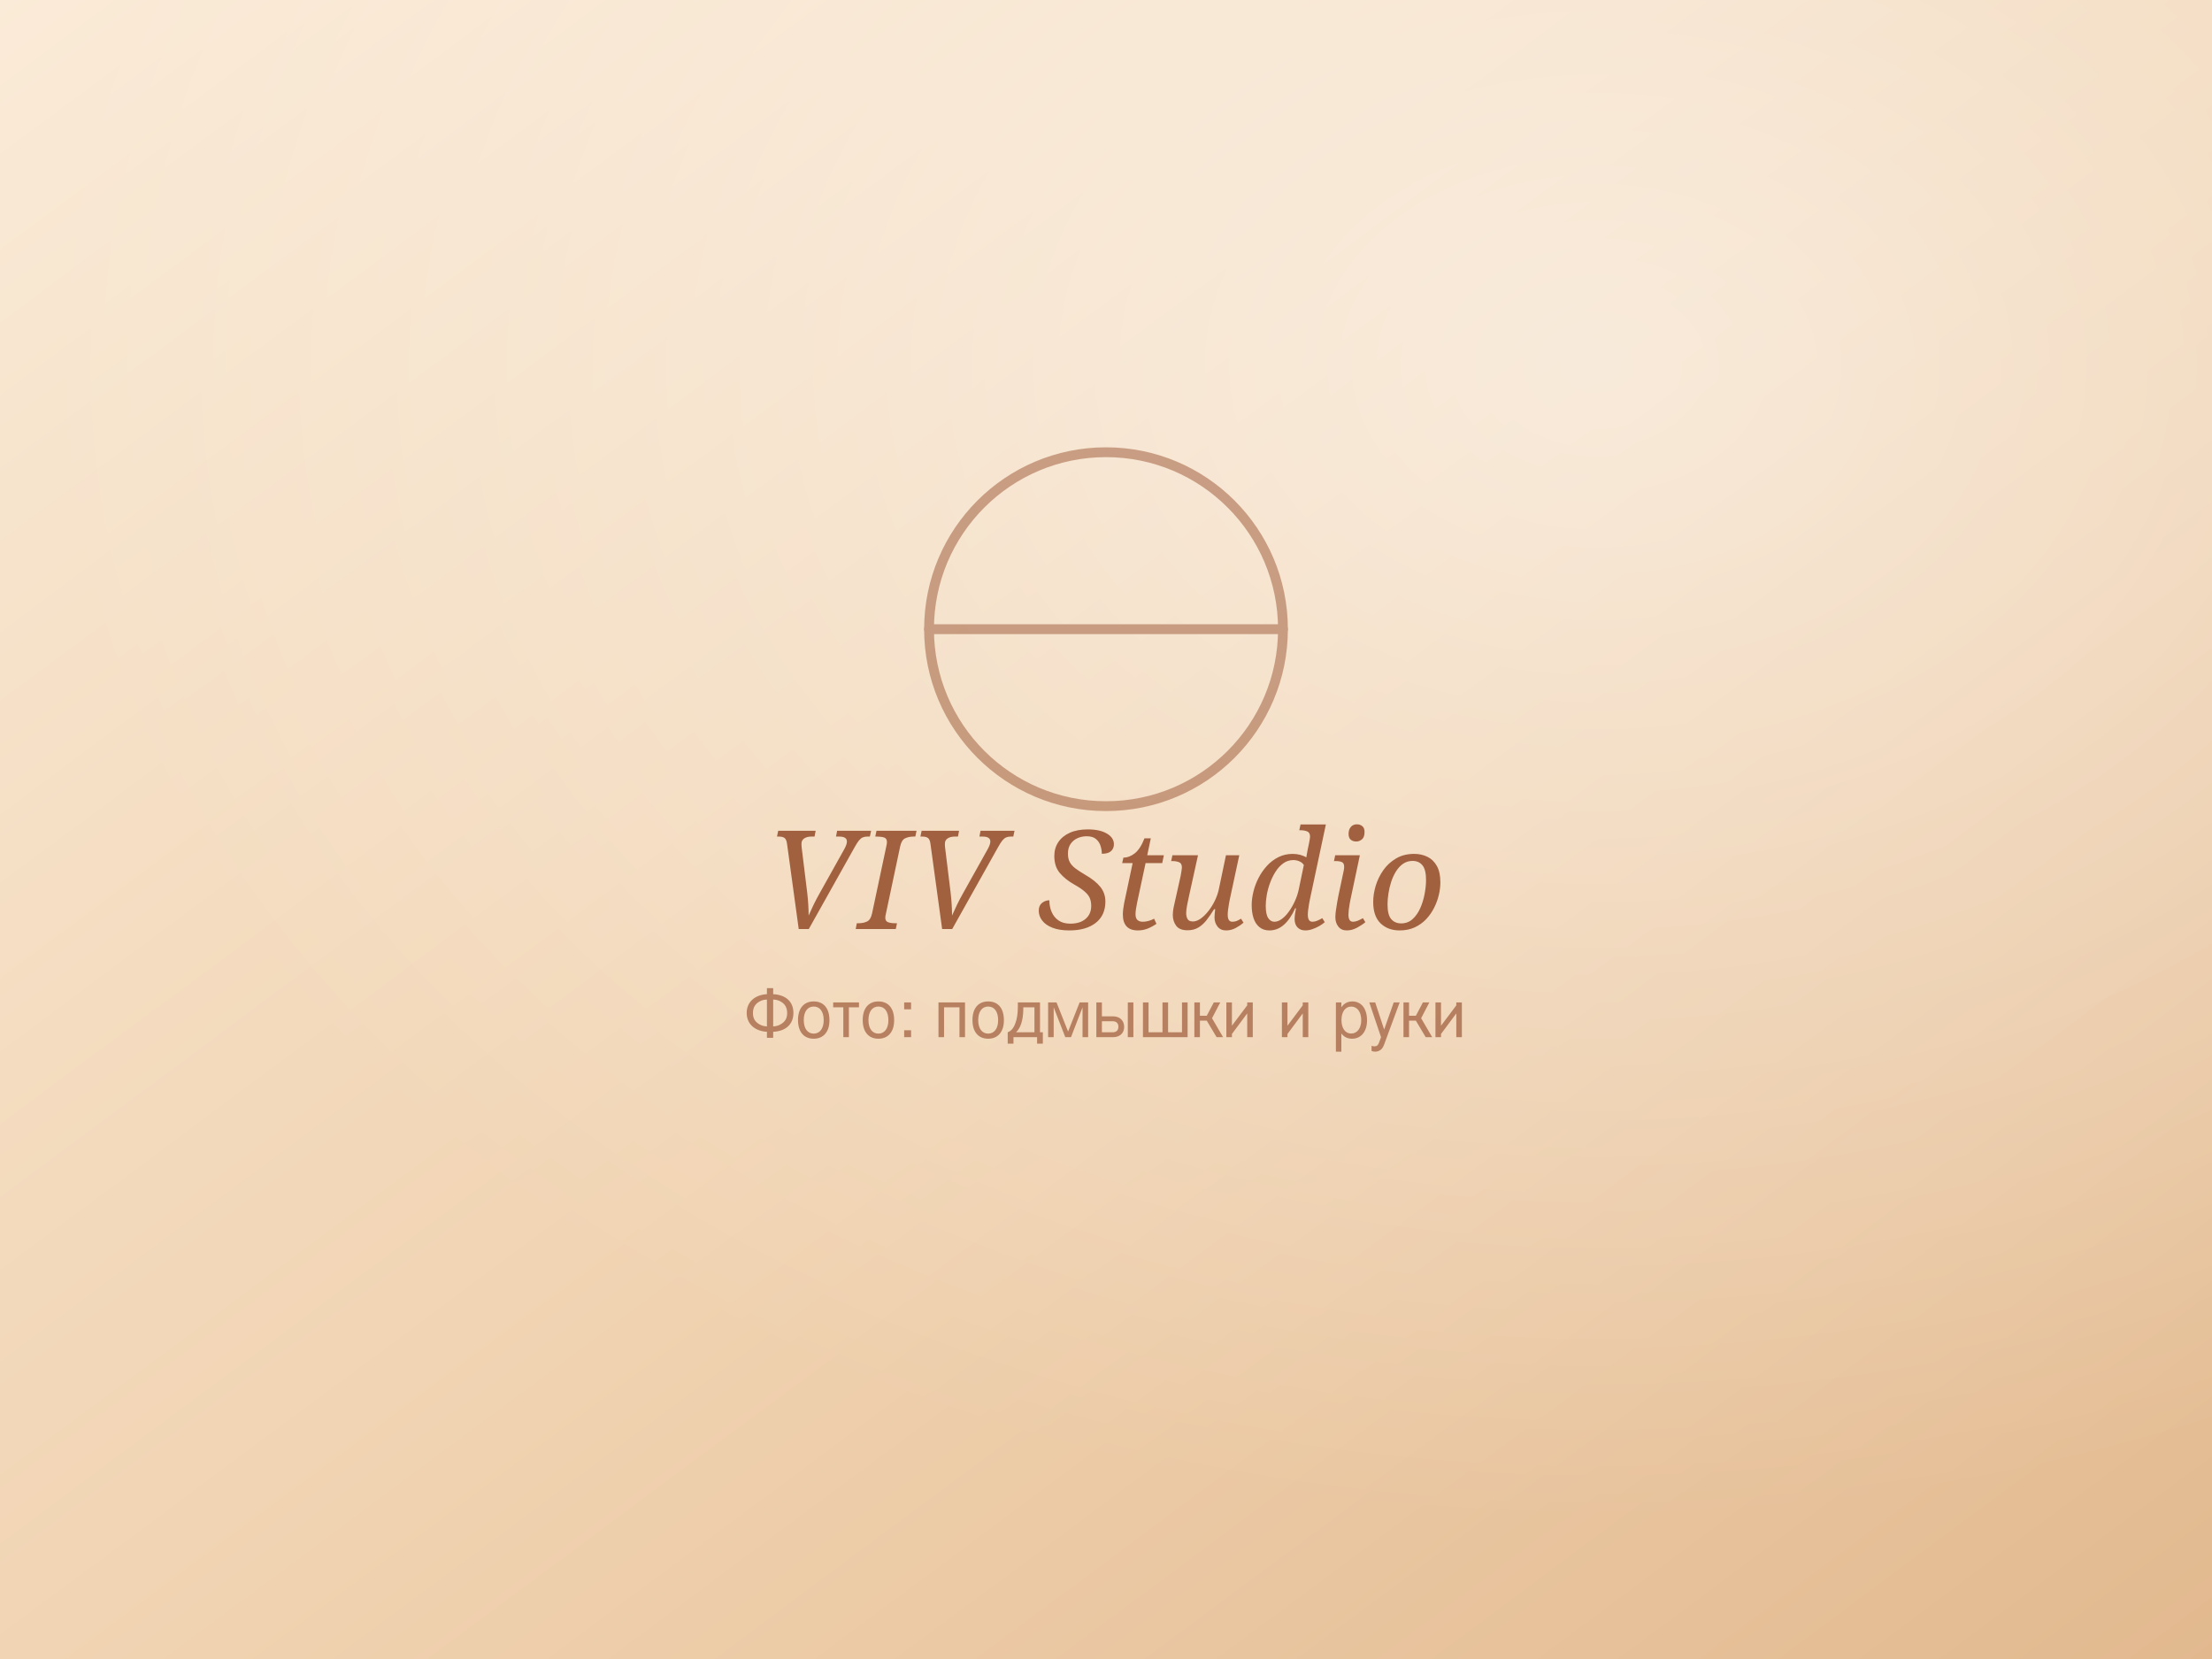
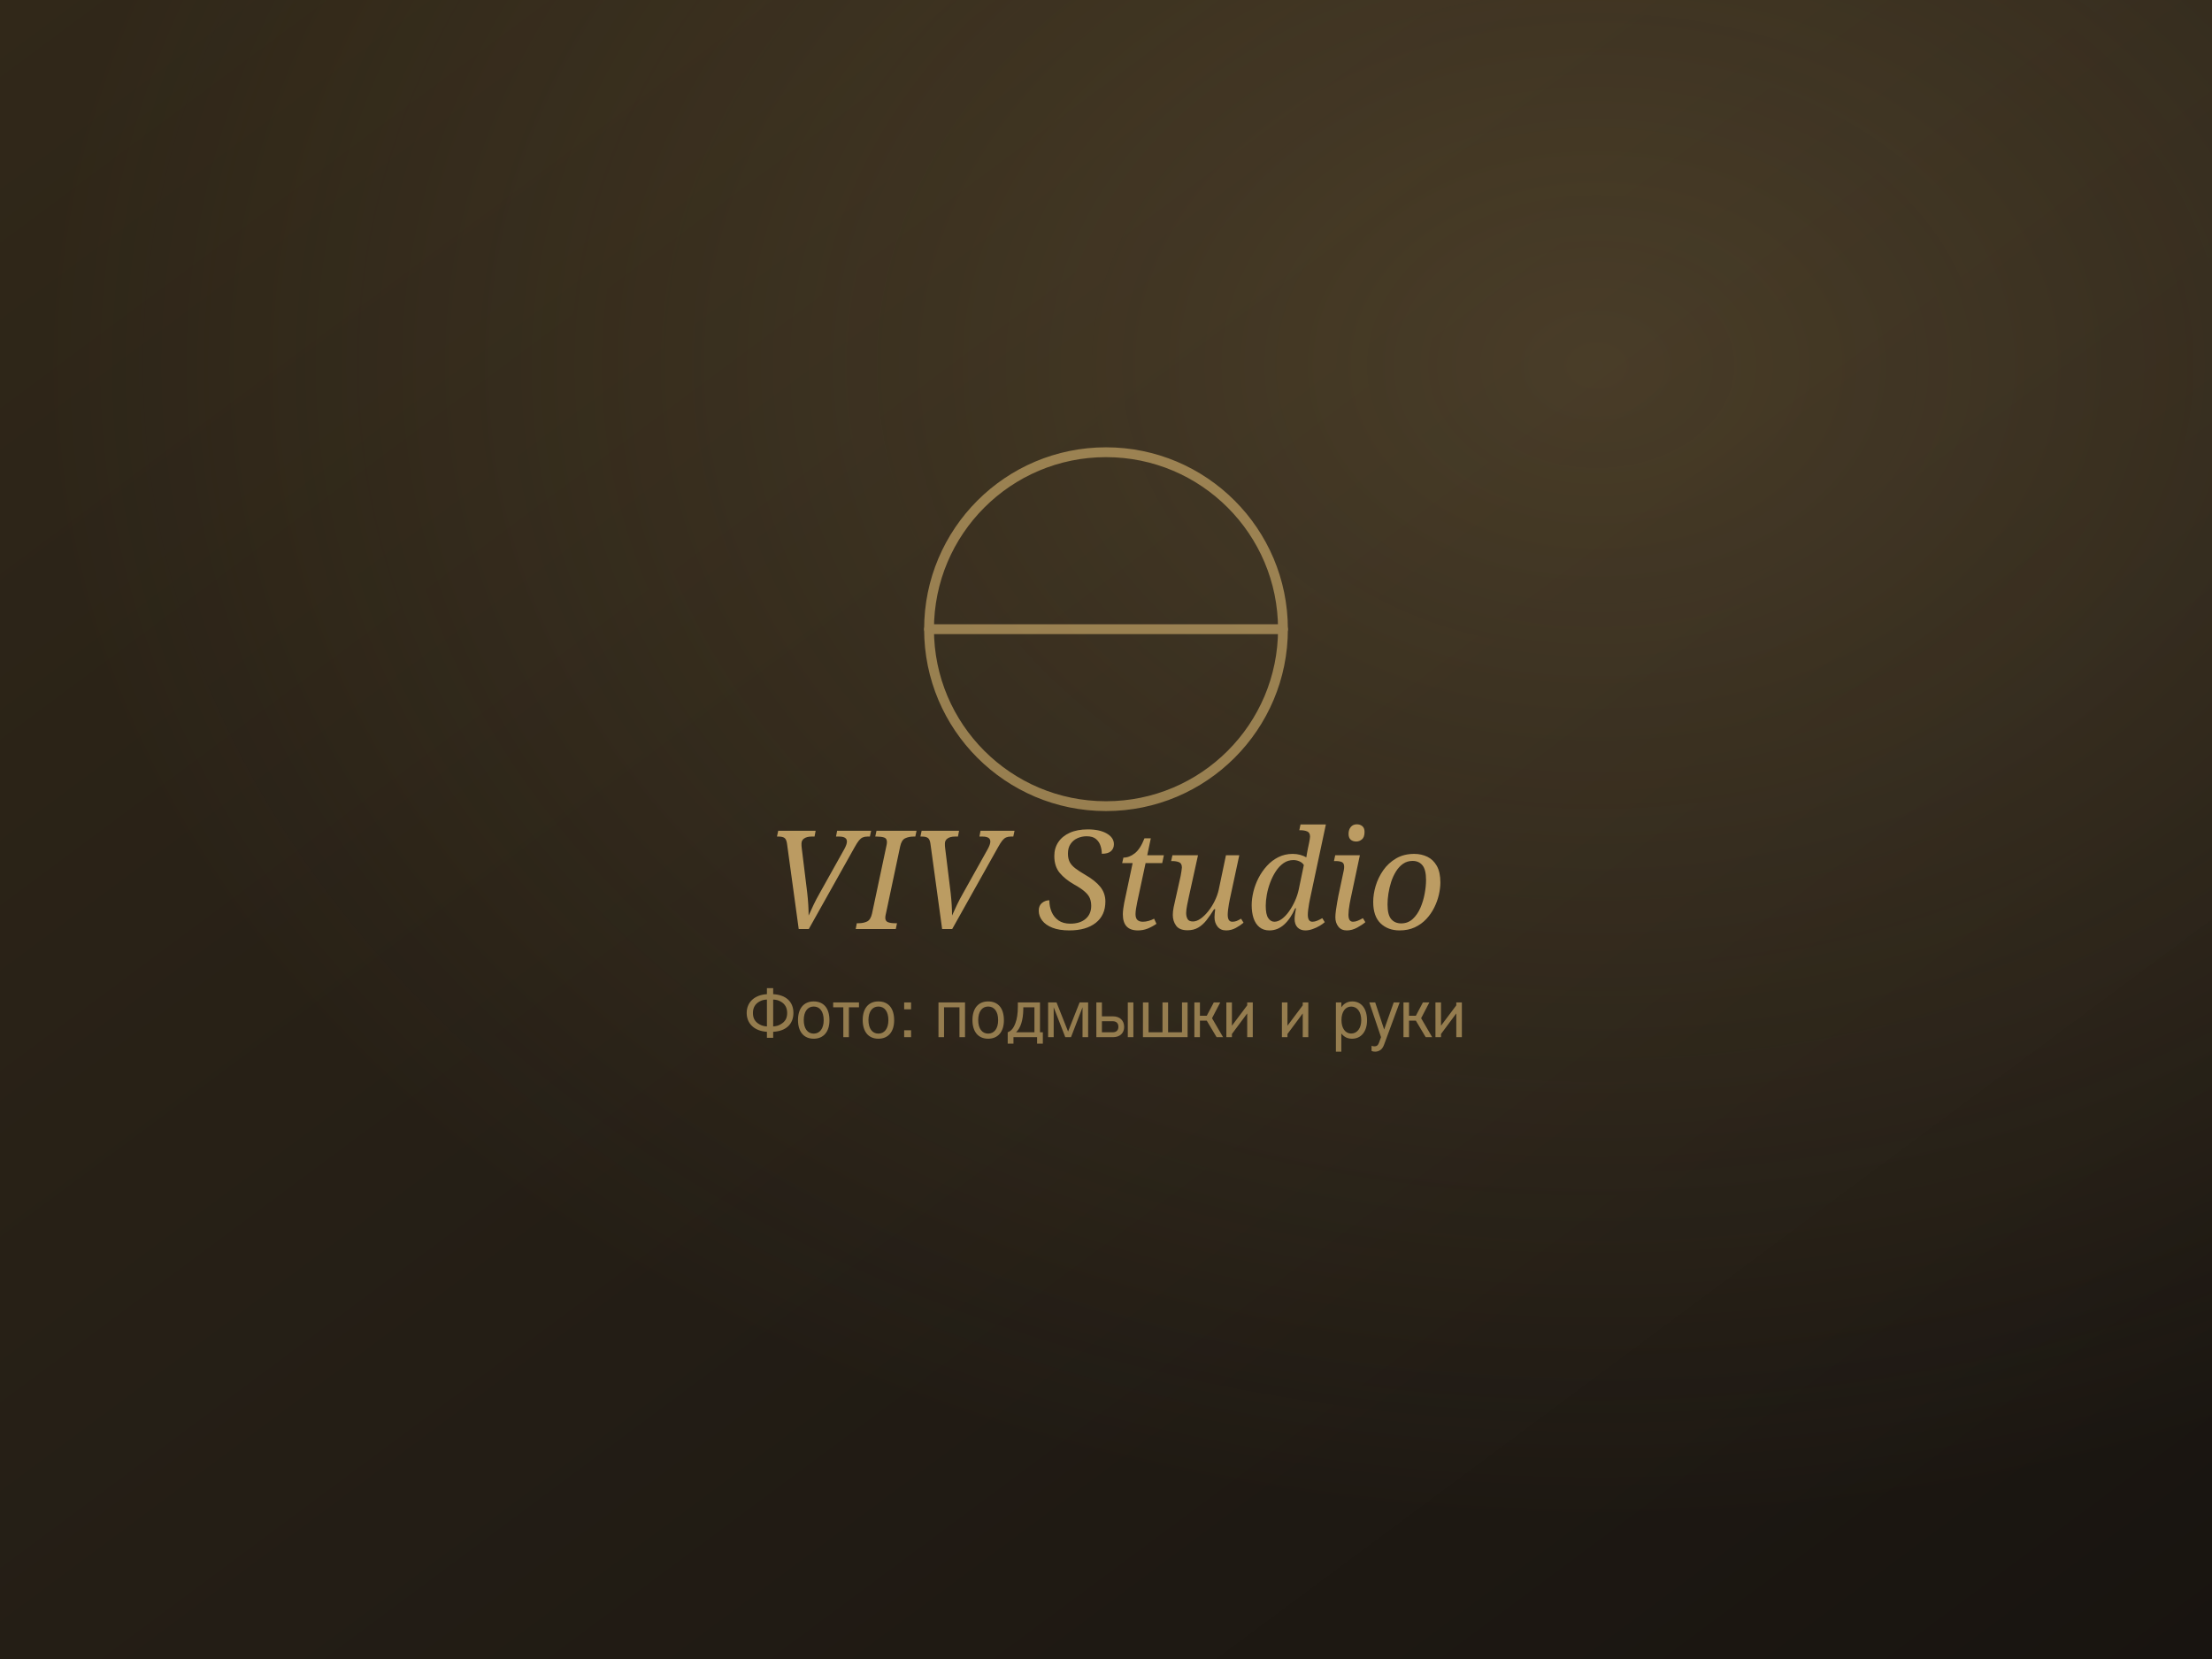
<svg xmlns="http://www.w3.org/2000/svg" viewBox="0 0 900 675" width="900" height="675" role="img">
  <defs>
    <linearGradient id="g" x1="0" y1="0" x2="1" y2="1">
-       <stop offset="0" stop-color="#FAEBD8" />
-       <stop offset=".55" stop-color="#F0D2B0" />
-       <stop offset="1" stop-color="#E2B98F" />
+       <stop offset="0" stop-color="#312819" />
+       <stop offset=".55" stop-color="#231D15" />
+       <stop offset="1" stop-color="#181410" />
    </linearGradient>
    <radialGradient id="s" cx=".72" cy=".22" r=".7">
-       <stop offset="0" stop-color="#FFFFFF" stop-opacity=".5" />
-       <stop offset="1" stop-color="#FFFFFF" stop-opacity="0" />
+       <stop offset="0" stop-color="#D9B571" stop-opacity=".2" />
+       <stop offset="1" stop-color="#D9B571" stop-opacity="0" />
    </radialGradient>
  </defs>
  <rect width="900" height="675" fill="url(#g)" />
  <rect width="900" height="675" fill="url(#s)" />
-   <g opacity=".45" fill="none" stroke="#8F4522" stroke-width="4.0">
+   <g opacity=".6" fill="none" stroke="#D9B571" stroke-width="4.0">
    <circle cx="450.0" cy="256" r="72" />
    <path d="M378 256 l144 0" stroke-linecap="round" />
  </g>
-   <text x="50%" y="378" text-anchor="middle" font-family="Georgia,serif" font-style="italic" font-size="56" fill="#8F4522" opacity=".82">VIV Studio</text>
-   <text x="50%" y="422" text-anchor="middle" font-family="Helvetica,Arial,sans-serif" font-size="27" fill="#8F4522" opacity=".6">Фото: подмышки и руки</text>
+   <text x="50%" y="378" text-anchor="middle" font-family="Georgia,serif" font-style="italic" font-size="56" fill="#D9B571" opacity=".82">VIV Studio</text>
+   <text x="50%" y="422" text-anchor="middle" font-family="Helvetica,Arial,sans-serif" font-size="27" fill="#D9B571" opacity=".6">Фото: подмышки и руки</text>
</svg>
